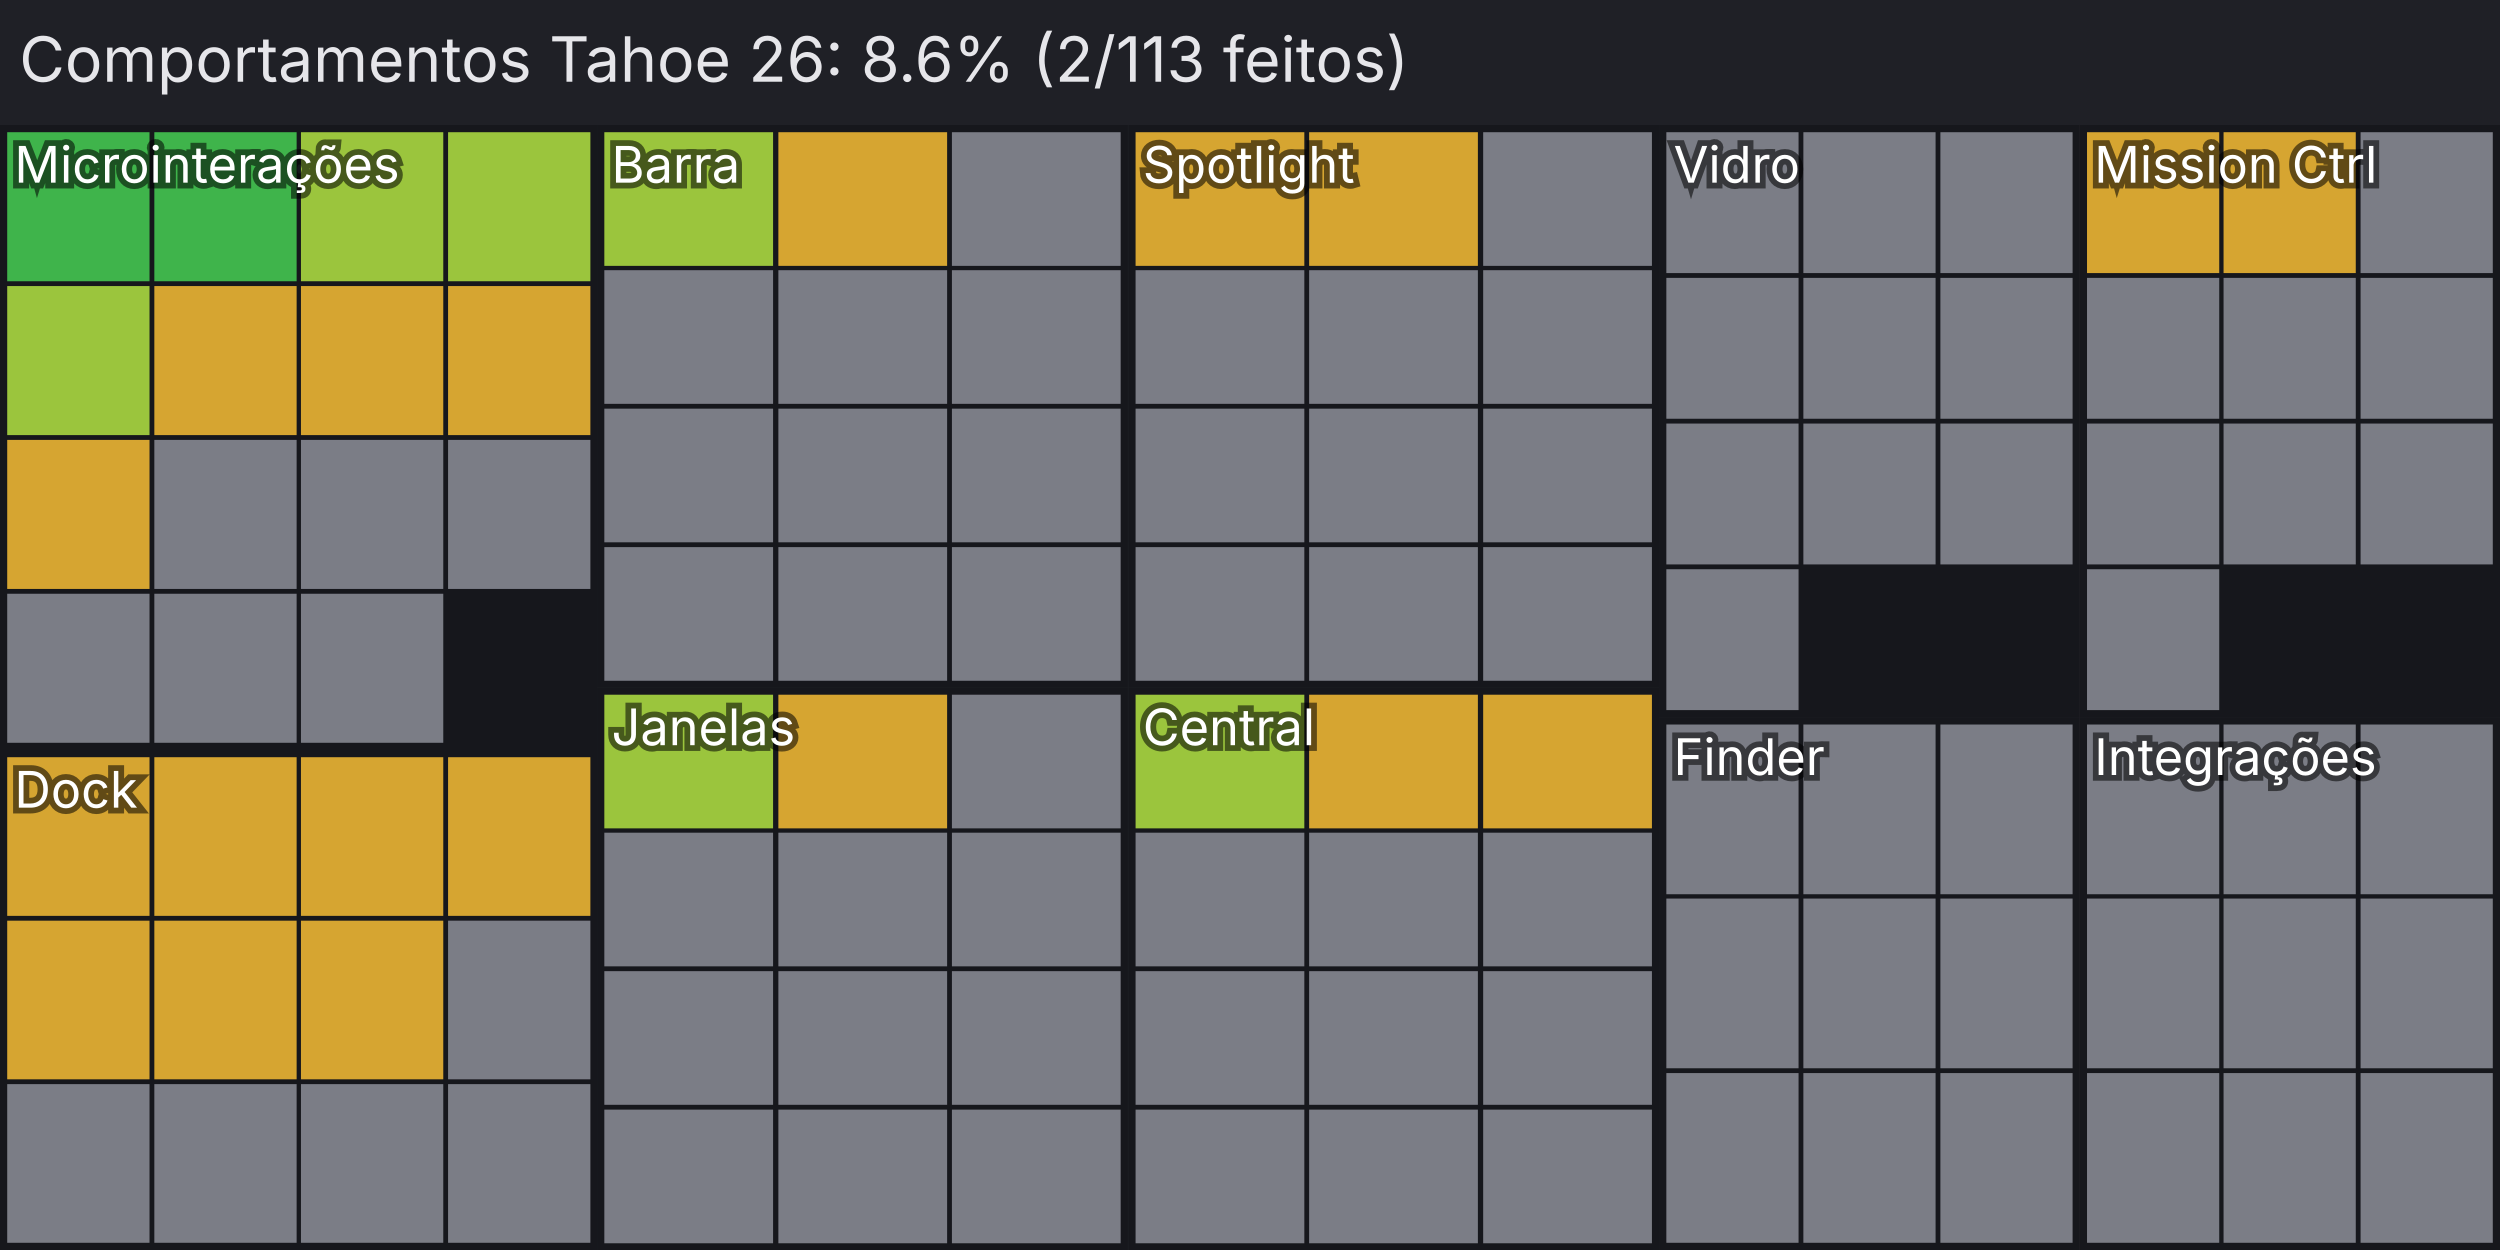
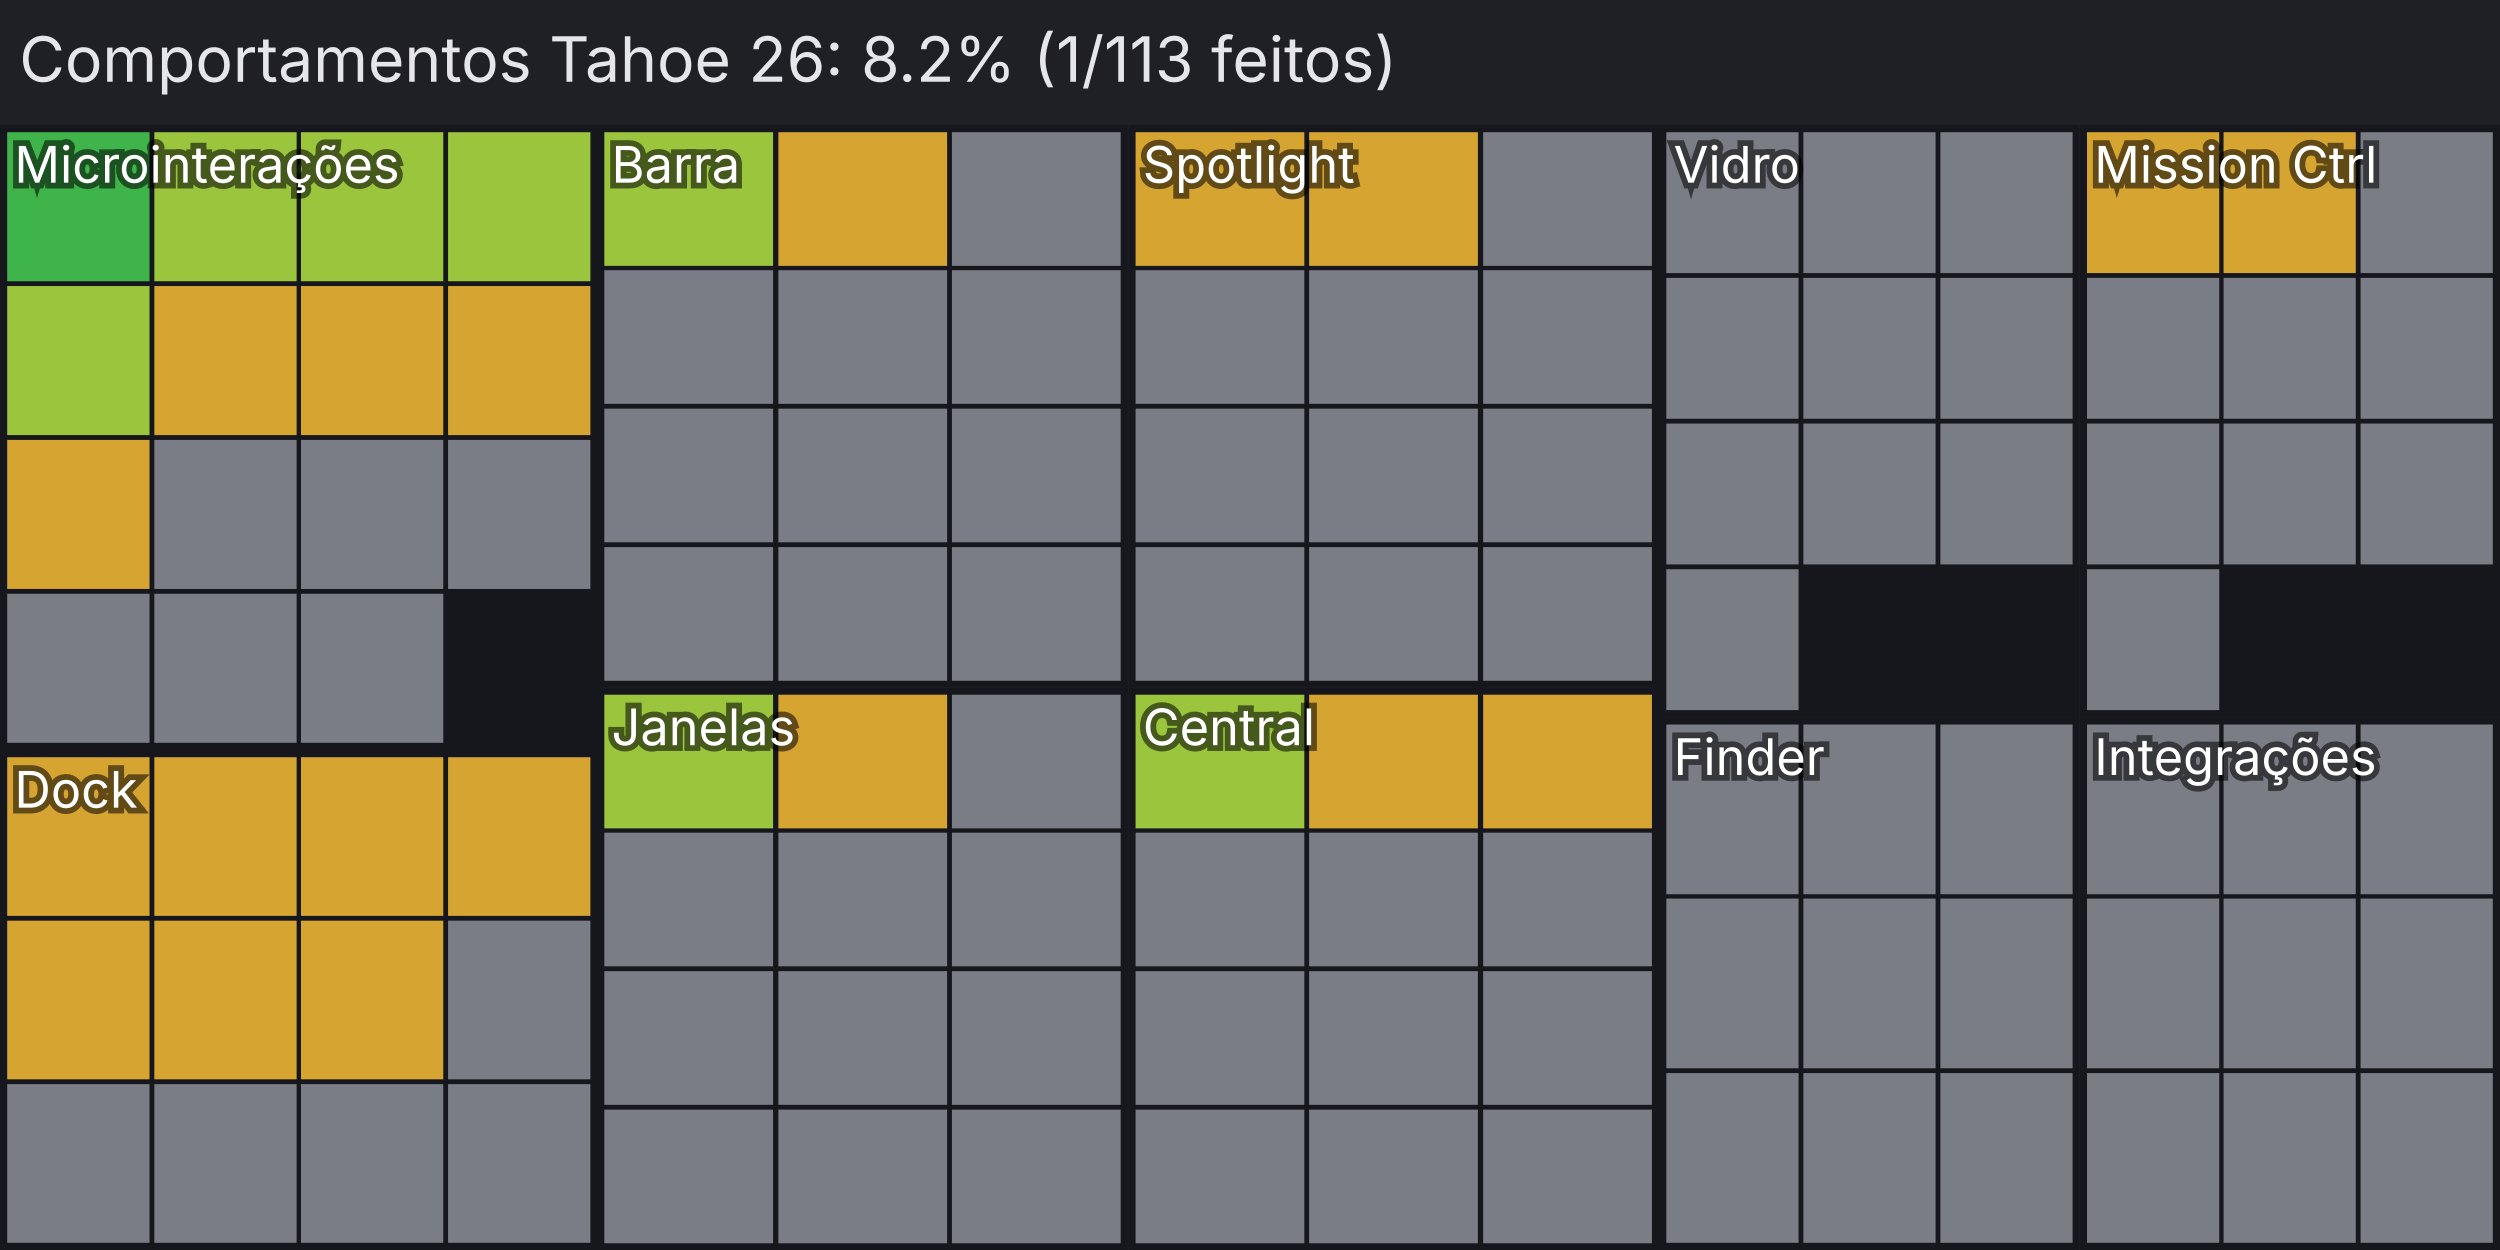
<svg xmlns="http://www.w3.org/2000/svg" width="520" height="260" viewBox="0 0 520 260" font-family="Inter,Segoe UI,Helvetica,Arial,sans-serif">
  <rect width="520" height="260" fill="#1f2026" />
-   <text x="4" y="17" font-size="13" fill="#e6e6ea">Comportamentos Tahoe 26: 8.6% (2/113 feitos)</text>
+   <text x="4" y="17" font-size="13" fill="#e6e6ea">Comportamentos Tahoe 26: 8.2% (1/113 feitos)</text>
  <g>
    <rect x="0.0" y="26.0" width="124.2" height="130.0" fill="#16171c" />
    <rect x="1.5" y="27.5" width="29.6" height="31.0" fill="#3fb44b" />
-     <rect x="32.1" y="27.5" width="29.6" height="31.0" fill="#3fb44b" />
+     <rect x="32.1" y="27.5" width="29.6" height="31.0" fill="#9bc53d" />
    <rect x="62.6" y="27.5" width="29.6" height="31.0" fill="#9bc53d" />
    <rect x="93.2" y="27.5" width="29.6" height="31.0" fill="#9bc53d" />
    <rect x="1.5" y="59.5" width="29.6" height="31.0" fill="#9bc53d" />
    <rect x="32.1" y="59.5" width="29.6" height="31.0" fill="#d6a531" />
    <rect x="62.6" y="59.5" width="29.6" height="31.0" fill="#d6a531" />
    <rect x="93.2" y="59.5" width="29.6" height="31.0" fill="#d6a531" />
    <rect x="1.5" y="91.5" width="29.6" height="31.0" fill="#d6a531" />
    <rect x="32.1" y="91.5" width="29.6" height="31.0" fill="#7b7d86" />
    <rect x="62.6" y="91.5" width="29.6" height="31.0" fill="#7b7d86" />
    <rect x="93.2" y="91.5" width="29.6" height="31.0" fill="#7b7d86" />
    <rect x="1.5" y="123.5" width="29.6" height="31.0" fill="#7b7d86" />
    <rect x="32.1" y="123.5" width="29.6" height="31.0" fill="#7b7d86" />
    <rect x="62.6" y="123.5" width="29.6" height="31.0" fill="#7b7d86" />
    <text x="3.0" y="38.0" font-size="10.5" fill="#fff" stroke="#000" stroke-opacity=".55" stroke-width="2.4" paint-order="stroke">Microinterações</text>
  </g>
  <g>
    <rect x="0.0" y="156.0" width="124.2" height="104.0" fill="#16171c" />
    <rect x="1.5" y="157.5" width="29.6" height="33.0" fill="#d6a531" />
    <rect x="32.1" y="157.5" width="29.6" height="33.0" fill="#d6a531" />
    <rect x="62.6" y="157.5" width="29.6" height="33.0" fill="#d6a531" />
    <rect x="93.2" y="157.5" width="29.6" height="33.0" fill="#d6a531" />
    <rect x="1.5" y="191.5" width="29.6" height="33.0" fill="#d6a531" />
    <rect x="32.1" y="191.5" width="29.6" height="33.0" fill="#d6a531" />
    <rect x="62.6" y="191.5" width="29.6" height="33.0" fill="#d6a531" />
    <rect x="93.2" y="191.5" width="29.6" height="33.0" fill="#7b7d86" />
    <rect x="1.5" y="225.5" width="29.6" height="33.0" fill="#7b7d86" />
    <rect x="32.1" y="225.5" width="29.6" height="33.0" fill="#7b7d86" />
    <rect x="62.6" y="225.5" width="29.6" height="33.0" fill="#7b7d86" />
    <rect x="93.2" y="225.5" width="29.6" height="33.0" fill="#7b7d86" />
    <text x="3.0" y="168.0" font-size="10.5" fill="#fff" stroke="#000" stroke-opacity=".55" stroke-width="2.4" paint-order="stroke">Dock</text>
  </g>
  <g>
    <rect x="124.2" y="26.0" width="110.4" height="117.0" fill="#16171c" />
    <rect x="125.7" y="27.5" width="35.1" height="27.8" fill="#9bc53d" />
    <rect x="161.9" y="27.5" width="35.1" height="27.8" fill="#d6a531" />
    <rect x="198.0" y="27.5" width="35.1" height="27.8" fill="#7b7d86" />
    <rect x="125.7" y="56.2" width="35.1" height="27.8" fill="#7b7d86" />
    <rect x="161.9" y="56.2" width="35.1" height="27.8" fill="#7b7d86" />
    <rect x="198.0" y="56.2" width="35.1" height="27.8" fill="#7b7d86" />
    <rect x="125.7" y="85.0" width="35.1" height="27.8" fill="#7b7d86" />
    <rect x="161.9" y="85.0" width="35.1" height="27.8" fill="#7b7d86" />
    <rect x="198.0" y="85.0" width="35.1" height="27.8" fill="#7b7d86" />
    <rect x="125.7" y="113.8" width="35.1" height="27.8" fill="#7b7d86" />
    <rect x="161.9" y="113.8" width="35.1" height="27.8" fill="#7b7d86" />
    <rect x="198.0" y="113.8" width="35.1" height="27.8" fill="#7b7d86" />
    <text x="127.2" y="38.0" font-size="10.5" fill="#fff" stroke="#000" stroke-opacity=".55" stroke-width="2.4" paint-order="stroke">Barra</text>
  </g>
  <g>
    <rect x="124.2" y="143.0" width="110.4" height="117.0" fill="#16171c" />
    <rect x="125.7" y="144.5" width="35.1" height="27.8" fill="#9bc53d" />
    <rect x="161.9" y="144.5" width="35.1" height="27.8" fill="#d6a531" />
    <rect x="198.0" y="144.5" width="35.1" height="27.8" fill="#7b7d86" />
    <rect x="125.7" y="173.2" width="35.1" height="27.8" fill="#7b7d86" />
    <rect x="161.9" y="173.2" width="35.1" height="27.8" fill="#7b7d86" />
    <rect x="198.0" y="173.2" width="35.1" height="27.8" fill="#7b7d86" />
    <rect x="125.7" y="202.0" width="35.1" height="27.8" fill="#7b7d86" />
    <rect x="161.9" y="202.0" width="35.1" height="27.8" fill="#7b7d86" />
    <rect x="198.0" y="202.0" width="35.1" height="27.8" fill="#7b7d86" />
    <rect x="125.7" y="230.8" width="35.1" height="27.8" fill="#7b7d86" />
    <rect x="161.9" y="230.8" width="35.1" height="27.8" fill="#7b7d86" />
    <rect x="198.0" y="230.8" width="35.1" height="27.8" fill="#7b7d86" />
    <text x="127.2" y="155.0" font-size="10.5" fill="#fff" stroke="#000" stroke-opacity=".55" stroke-width="2.4" paint-order="stroke">Janelas</text>
  </g>
  <g>
    <rect x="234.7" y="26.0" width="110.4" height="117.0" fill="#16171c" />
    <rect x="236.2" y="27.5" width="35.1" height="27.8" fill="#d6a531" />
    <rect x="272.3" y="27.5" width="35.1" height="27.8" fill="#d6a531" />
    <rect x="308.5" y="27.5" width="35.1" height="27.8" fill="#7b7d86" />
    <rect x="236.2" y="56.2" width="35.1" height="27.8" fill="#7b7d86" />
    <rect x="272.3" y="56.2" width="35.1" height="27.8" fill="#7b7d86" />
    <rect x="308.5" y="56.2" width="35.1" height="27.8" fill="#7b7d86" />
    <rect x="236.2" y="85.0" width="35.1" height="27.8" fill="#7b7d86" />
    <rect x="272.3" y="85.0" width="35.1" height="27.8" fill="#7b7d86" />
    <rect x="308.5" y="85.0" width="35.1" height="27.8" fill="#7b7d86" />
    <rect x="236.2" y="113.8" width="35.1" height="27.8" fill="#7b7d86" />
    <rect x="272.3" y="113.8" width="35.1" height="27.8" fill="#7b7d86" />
    <rect x="308.5" y="113.8" width="35.1" height="27.8" fill="#7b7d86" />
    <text x="237.7" y="38.0" font-size="10.5" fill="#fff" stroke="#000" stroke-opacity=".55" stroke-width="2.4" paint-order="stroke">Spotlight</text>
  </g>
  <g>
    <rect x="234.7" y="143.0" width="110.4" height="117.0" fill="#16171c" />
    <rect x="236.2" y="144.5" width="35.1" height="27.8" fill="#9bc53d" />
    <rect x="272.3" y="144.5" width="35.1" height="27.8" fill="#d6a531" />
    <rect x="308.5" y="144.5" width="35.1" height="27.8" fill="#d6a531" />
    <rect x="236.2" y="173.2" width="35.1" height="27.8" fill="#7b7d86" />
    <rect x="272.3" y="173.2" width="35.1" height="27.8" fill="#7b7d86" />
    <rect x="308.5" y="173.2" width="35.1" height="27.8" fill="#7b7d86" />
    <rect x="236.2" y="202.0" width="35.1" height="27.8" fill="#7b7d86" />
    <rect x="272.3" y="202.0" width="35.1" height="27.8" fill="#7b7d86" />
    <rect x="308.5" y="202.0" width="35.1" height="27.8" fill="#7b7d86" />
    <rect x="236.2" y="230.8" width="35.1" height="27.8" fill="#7b7d86" />
    <rect x="272.3" y="230.8" width="35.1" height="27.8" fill="#7b7d86" />
    <rect x="308.5" y="230.8" width="35.1" height="27.8" fill="#7b7d86" />
    <text x="237.7" y="155.0" font-size="10.5" fill="#fff" stroke="#000" stroke-opacity=".55" stroke-width="2.4" paint-order="stroke">Central</text>
  </g>
  <g>
    <rect x="345.1" y="26.0" width="87.4" height="123.2" fill="#16171c" />
    <rect x="346.6" y="27.5" width="27.5" height="29.3" fill="#7b7d86" />
    <rect x="375.1" y="27.5" width="27.5" height="29.3" fill="#7b7d86" />
    <rect x="403.6" y="27.5" width="27.5" height="29.3" fill="#7b7d86" />
    <rect x="346.6" y="57.8" width="27.5" height="29.3" fill="#7b7d86" />
    <rect x="375.1" y="57.8" width="27.5" height="29.3" fill="#7b7d86" />
    <rect x="403.6" y="57.8" width="27.5" height="29.3" fill="#7b7d86" />
    <rect x="346.6" y="88.1" width="27.5" height="29.3" fill="#7b7d86" />
    <rect x="375.1" y="88.1" width="27.5" height="29.3" fill="#7b7d86" />
    <rect x="403.6" y="88.1" width="27.5" height="29.3" fill="#7b7d86" />
    <rect x="346.6" y="118.4" width="27.5" height="29.3" fill="#7b7d86" />
    <text x="348.1" y="38.0" font-size="10.5" fill="#fff" stroke="#000" stroke-opacity=".55" stroke-width="2.4" paint-order="stroke">Vidro</text>
  </g>
  <g>
    <rect x="432.6" y="26.0" width="87.4" height="123.2" fill="#16171c" />
    <rect x="434.1" y="27.5" width="27.5" height="29.3" fill="#d6a531" />
    <rect x="462.5" y="27.5" width="27.5" height="29.3" fill="#d6a531" />
    <rect x="491.0" y="27.5" width="27.5" height="29.3" fill="#7b7d86" />
    <rect x="434.1" y="57.8" width="27.5" height="29.3" fill="#7b7d86" />
    <rect x="462.5" y="57.8" width="27.5" height="29.3" fill="#7b7d86" />
    <rect x="491.0" y="57.8" width="27.5" height="29.3" fill="#7b7d86" />
    <rect x="434.1" y="88.1" width="27.5" height="29.3" fill="#7b7d86" />
    <rect x="462.5" y="88.1" width="27.5" height="29.3" fill="#7b7d86" />
    <rect x="491.0" y="88.1" width="27.5" height="29.3" fill="#7b7d86" />
    <rect x="434.1" y="118.4" width="27.5" height="29.3" fill="#7b7d86" />
    <text x="435.6" y="38.0" font-size="10.5" fill="#fff" stroke="#000" stroke-opacity=".55" stroke-width="2.4" paint-order="stroke">Mission Ctrl</text>
  </g>
  <g>
    <rect x="345.1" y="149.2" width="87.4" height="110.8" fill="#16171c" />
    <rect x="346.6" y="150.7" width="27.5" height="35.3" fill="#7b7d86" />
    <rect x="375.1" y="150.7" width="27.5" height="35.3" fill="#7b7d86" />
    <rect x="403.6" y="150.7" width="27.5" height="35.3" fill="#7b7d86" />
    <rect x="346.6" y="186.9" width="27.5" height="35.3" fill="#7b7d86" />
    <rect x="375.1" y="186.9" width="27.5" height="35.3" fill="#7b7d86" />
    <rect x="403.6" y="186.9" width="27.5" height="35.3" fill="#7b7d86" />
    <rect x="346.6" y="223.2" width="27.5" height="35.3" fill="#7b7d86" />
    <rect x="375.1" y="223.2" width="27.5" height="35.3" fill="#7b7d86" />
    <rect x="403.6" y="223.2" width="27.5" height="35.3" fill="#7b7d86" />
    <text x="348.1" y="161.2" font-size="10.5" fill="#fff" stroke="#000" stroke-opacity=".55" stroke-width="2.4" paint-order="stroke">Finder</text>
  </g>
  <g>
    <rect x="432.6" y="149.2" width="87.4" height="110.8" fill="#16171c" />
    <rect x="434.1" y="150.7" width="27.5" height="35.3" fill="#7b7d86" />
    <rect x="462.5" y="150.7" width="27.5" height="35.3" fill="#7b7d86" />
    <rect x="491.0" y="150.7" width="27.5" height="35.3" fill="#7b7d86" />
    <rect x="434.1" y="186.9" width="27.5" height="35.3" fill="#7b7d86" />
    <rect x="462.5" y="186.9" width="27.5" height="35.3" fill="#7b7d86" />
    <rect x="491.0" y="186.9" width="27.5" height="35.3" fill="#7b7d86" />
    <rect x="434.1" y="223.2" width="27.5" height="35.3" fill="#7b7d86" />
    <rect x="462.5" y="223.2" width="27.5" height="35.3" fill="#7b7d86" />
    <rect x="491.0" y="223.2" width="27.5" height="35.3" fill="#7b7d86" />
    <text x="435.6" y="161.2" font-size="10.5" fill="#fff" stroke="#000" stroke-opacity=".55" stroke-width="2.4" paint-order="stroke">Integrações</text>
  </g>
</svg>
